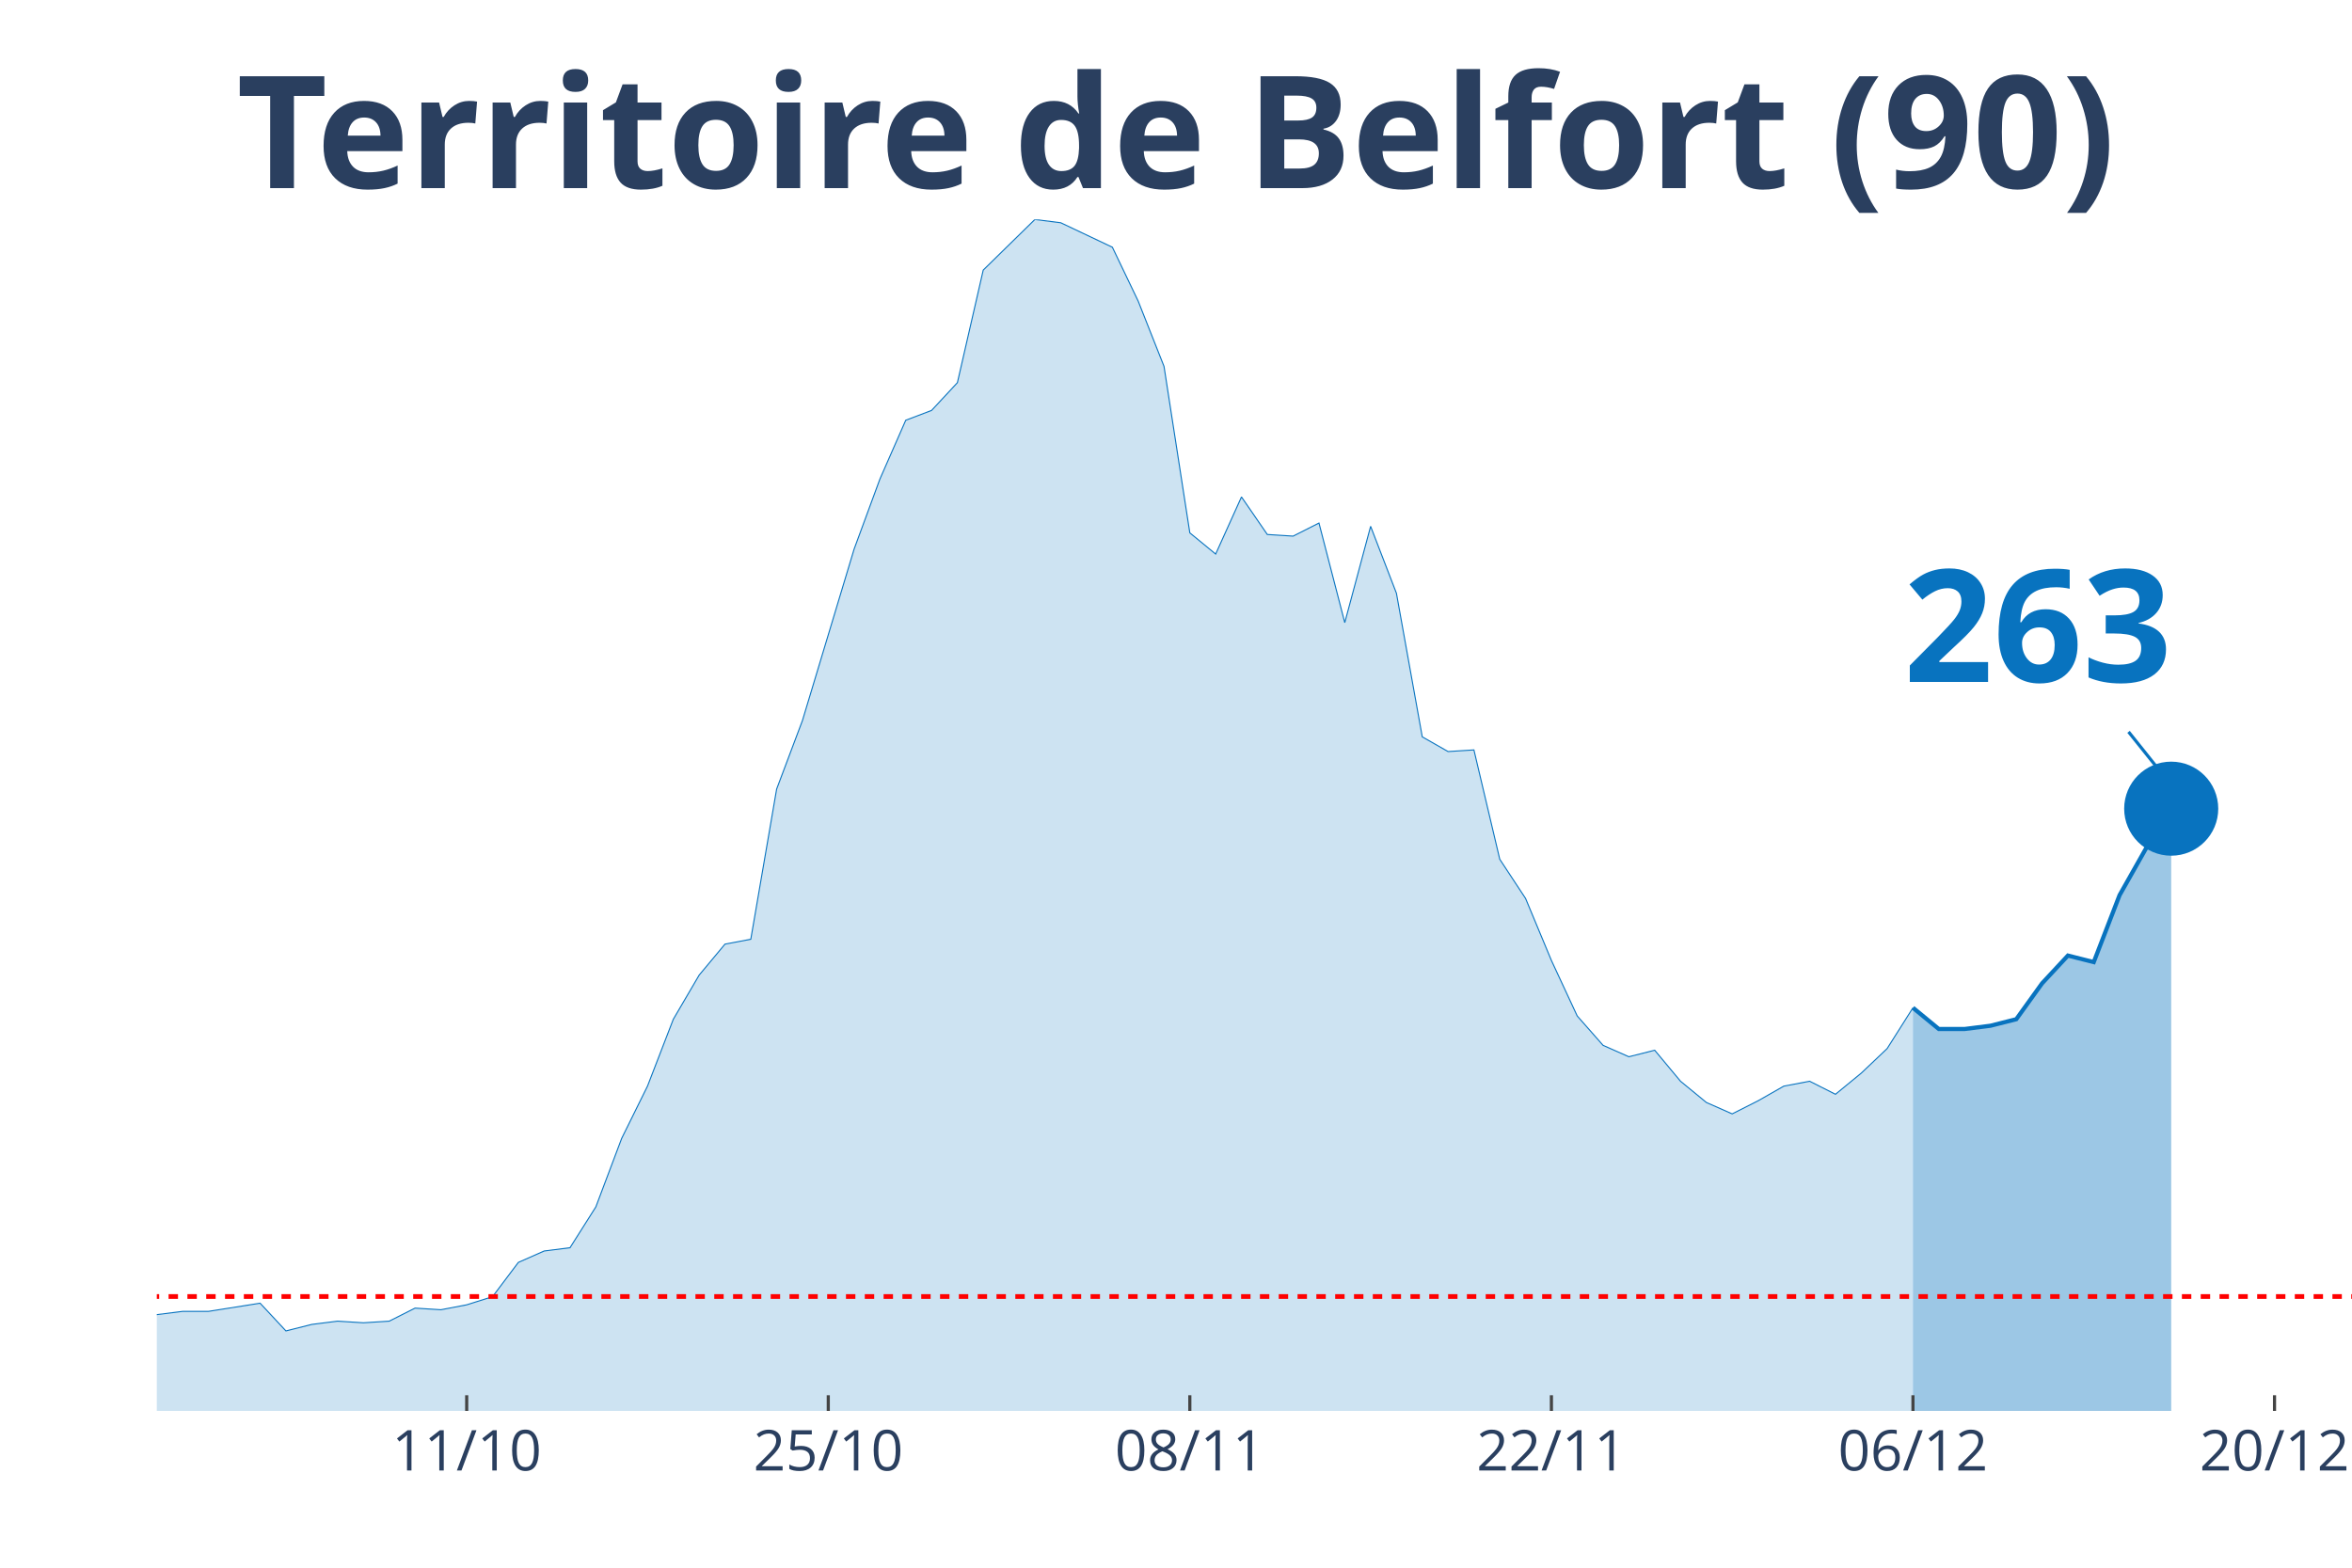
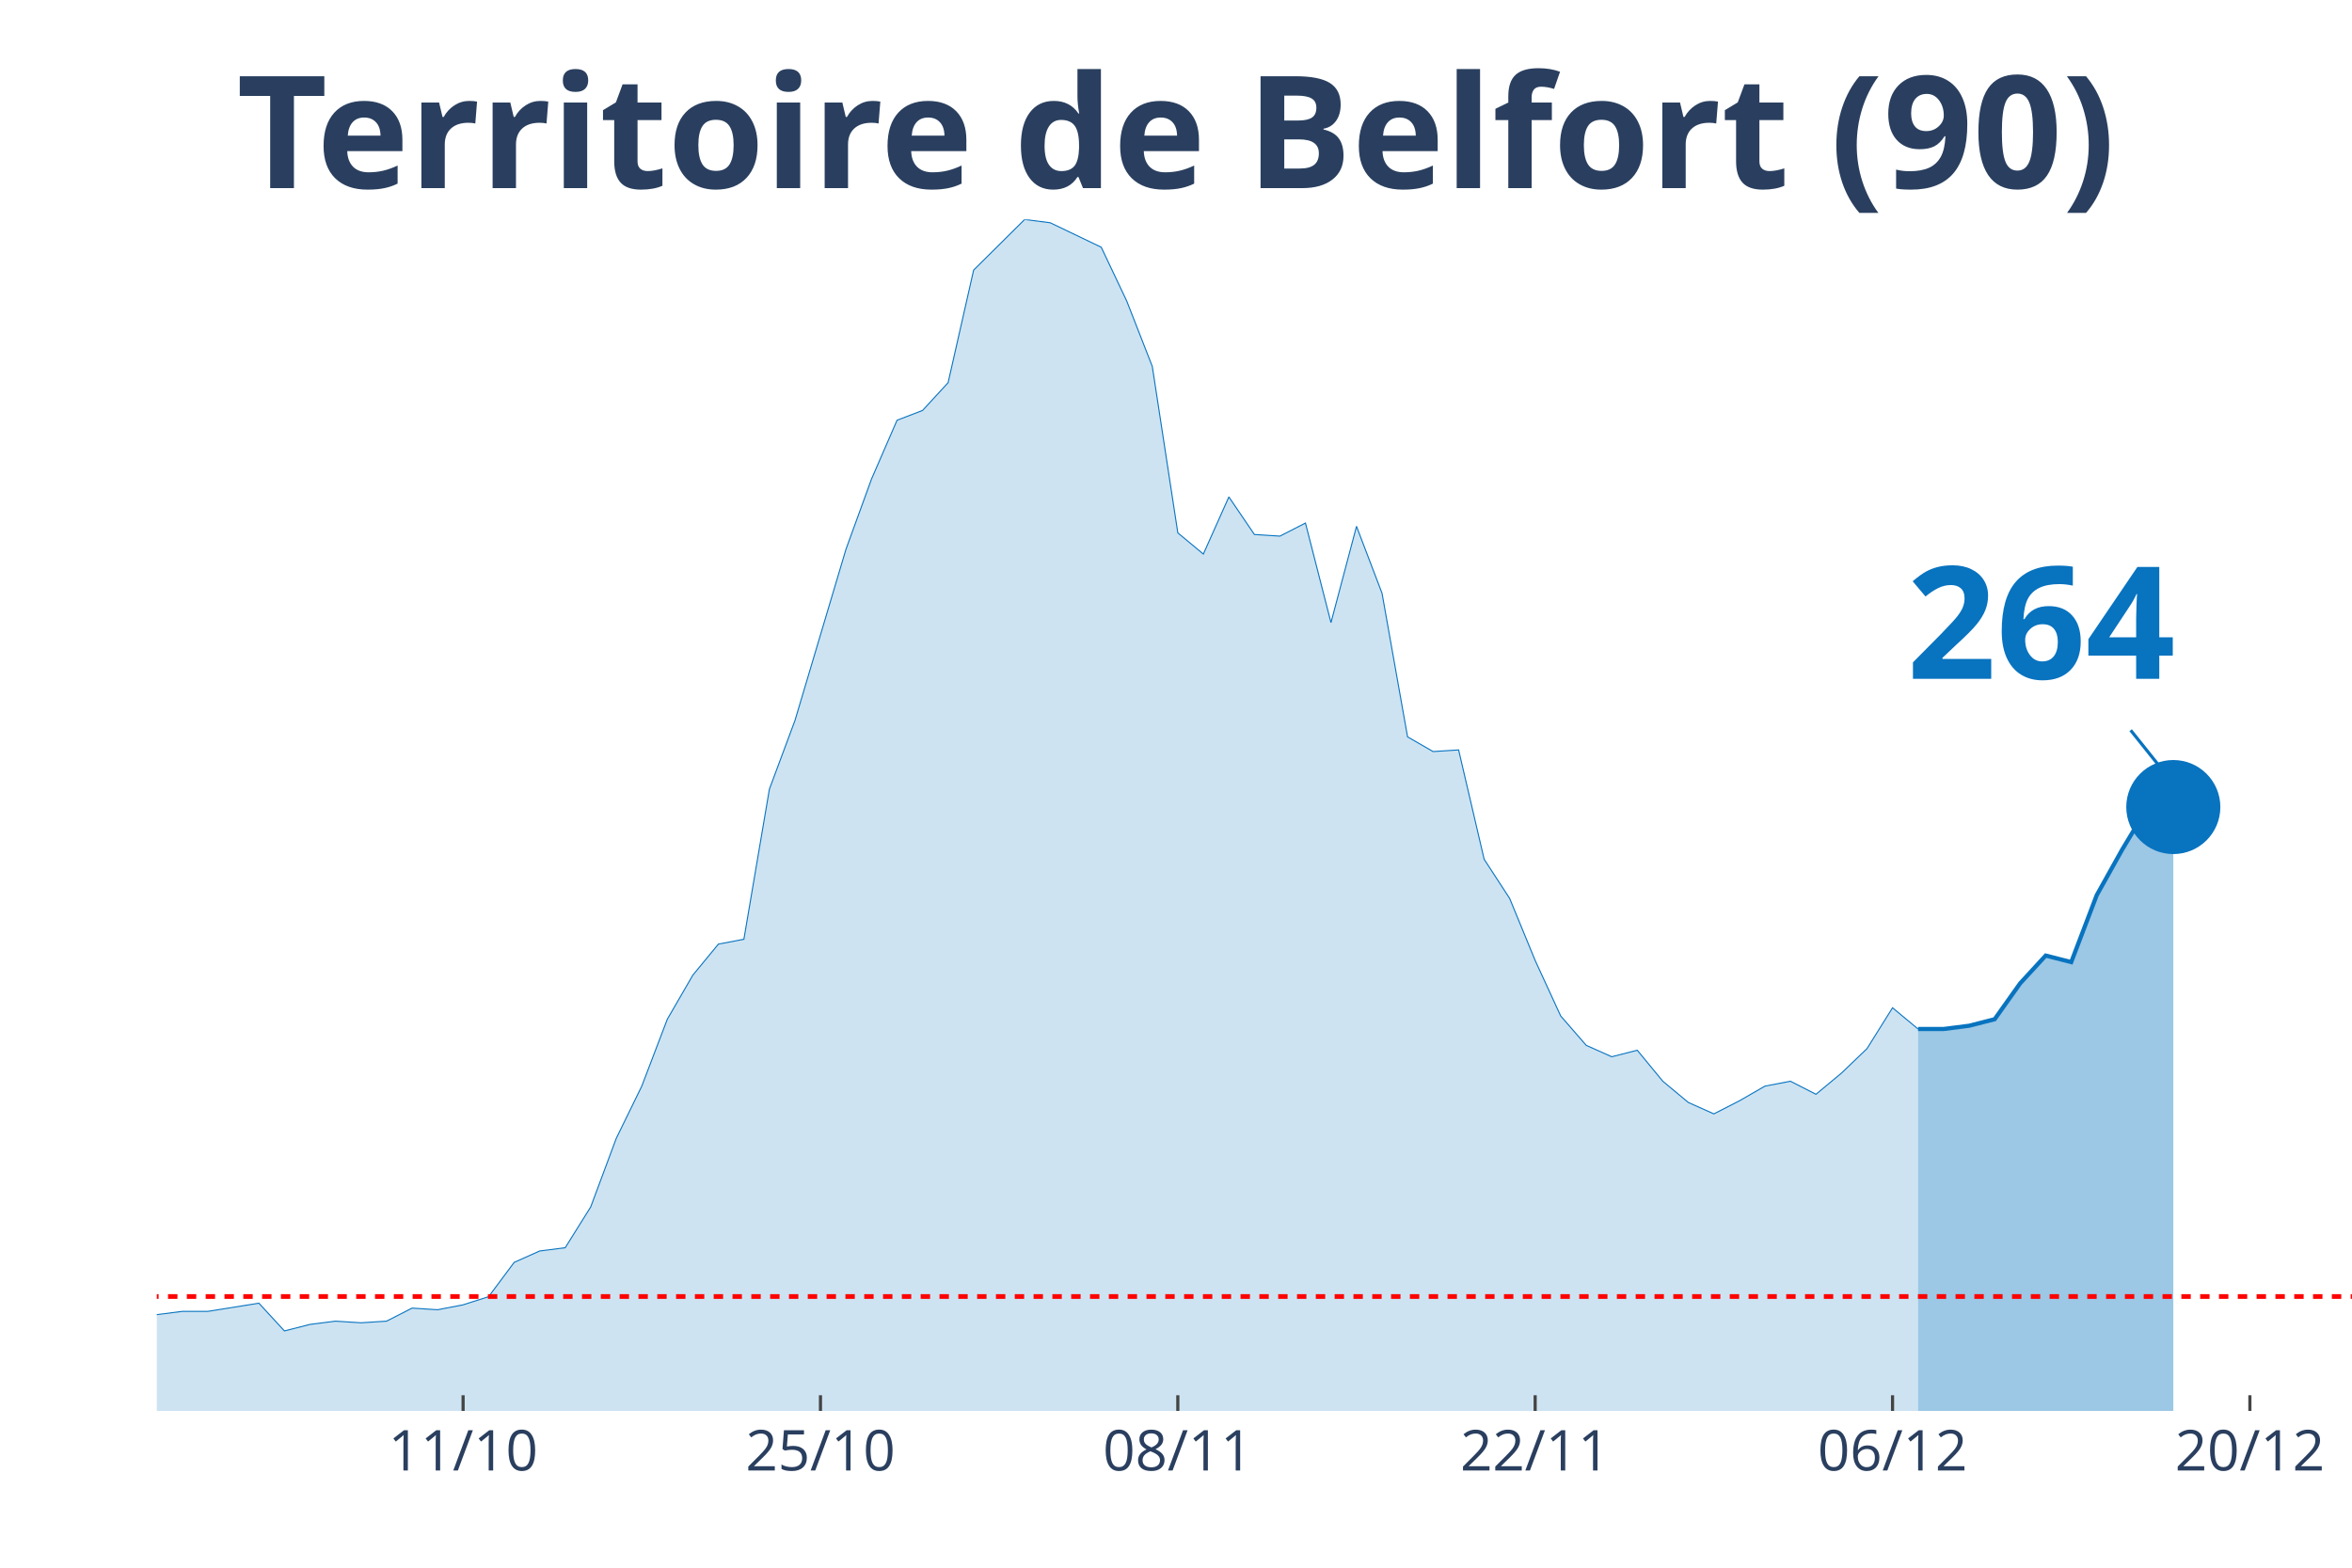
<svg xmlns="http://www.w3.org/2000/svg" class="main-svg" width="1125" height="750" style="" viewBox="0 0 750 500">
  <rect x="0" y="0" width="750" height="500" style="fill: rgb(0, 0, 0); fill-opacity: 0;" />
-   <defs id="defs-66399c">
+   <defs id="defs-16ad64">
    <g class="clips">
-       <clipPath id="clip66399cxyplot" class="plotclip">
+       <clipPath id="clip16ad64xyplot" class="plotclip">
        <rect width="700" height="380" />
      </clipPath>
-       <clipPath class="axesclip" id="clip66399cx">
+       <clipPath class="axesclip" id="clip16ad64x">
        <rect x="50" y="0" width="700" height="500" />
      </clipPath>
-       <clipPath class="axesclip" id="clip66399cy">
+       <clipPath class="axesclip" id="clip16ad64y">
        <rect x="0" y="70" width="750" height="380" />
      </clipPath>
-       <clipPath class="axesclip" id="clip66399cxy">
+       <clipPath class="axesclip" id="clip16ad64xy">
        <rect x="50" y="70" width="700" height="380" />
      </clipPath>
    </g>
    <g class="gradients" />
  </defs>
  <g class="bglayer">
    <rect class="bg" x="50" y="70" width="700" height="380" style="fill: rgb(0, 0, 0); fill-opacity: 0; stroke-width: 0;" />
  </g>
  <g class="layer-below">
    <g class="imagelayer" />
    <g class="shapelayer" />
  </g>
  <g class="cartesianlayer">
    <g class="subplot xy">
      <g class="layer-subplot">
        <g class="shapelayer" />
        <g class="imagelayer" />
      </g>
      <g class="gridlayer">
        <g class="x">
-           <path class="xgrid crisp" transform="translate(148.82,0)" d="M0,70v380" style="stroke: rgb(255, 255, 255); stroke-opacity: 1; stroke-width: 1px;" />
-           <path class="xgrid crisp" transform="translate(264.12,0)" d="M0,70v380" style="stroke: rgb(255, 255, 255); stroke-opacity: 1; stroke-width: 1px;" />
-           <path class="xgrid crisp" transform="translate(379.41,0)" d="M0,70v380" style="stroke: rgb(255, 255, 255); stroke-opacity: 1; stroke-width: 1px;" />
-           <path class="xgrid crisp" transform="translate(494.71,0)" d="M0,70v380" style="stroke: rgb(255, 255, 255); stroke-opacity: 1; stroke-width: 1px;" />
-           <path class="xgrid crisp" transform="translate(610,0)" d="M0,70v380" style="stroke: rgb(255, 255, 255); stroke-opacity: 1; stroke-width: 1px;" />
-           <path class="xgrid crisp" transform="translate(725.29,0)" d="M0,70v380" style="stroke: rgb(255, 255, 255); stroke-opacity: 1; stroke-width: 1px;" />
+           <path class="xgrid crisp" transform="translate(147.67,0)" d="M0,70v380" style="stroke: rgb(255, 255, 255); stroke-opacity: 1; stroke-width: 1px;" />
+           <path class="xgrid crisp" transform="translate(261.63,0)" d="M0,70v380" style="stroke: rgb(255, 255, 255); stroke-opacity: 1; stroke-width: 1px;" />
+           <path class="xgrid crisp" transform="translate(375.58,0)" d="M0,70v380" style="stroke: rgb(255, 255, 255); stroke-opacity: 1; stroke-width: 1px;" />
+           <path class="xgrid crisp" transform="translate(489.53,0)" d="M0,70v380" style="stroke: rgb(255, 255, 255); stroke-opacity: 1; stroke-width: 1px;" />
+           <path class="xgrid crisp" transform="translate(603.49,0)" d="M0,70v380" style="stroke: rgb(255, 255, 255); stroke-opacity: 1; stroke-width: 1px;" />
+           <path class="xgrid crisp" transform="translate(717.44,0)" d="M0,70v380" style="stroke: rgb(255, 255, 255); stroke-opacity: 1; stroke-width: 1px;" />
        </g>
        <g class="y" />
      </g>
      <g class="zerolinelayer" />
      <path class="xlines-below" />
      <path class="ylines-below" />
      <g class="overlines-below" />
      <g class="xaxislayer-below" />
      <g class="yaxislayer-below" />
      <g class="overaxes-below" />
-       <g class="plot" transform="translate(50, 70)" clip-path="url('#clip66399cxyplot')">
+       <g class="plot" transform="translate(50, 70)" clip-path="url('#clip16ad64xyplot')">
        <g class="scatterlayer mlayer">
-           <g class="trace scatter trace3883dd" style="stroke-miterlimit: 2;">
+           <g class="trace scatter tracea5d7b7" style="stroke-miterlimit: 2;">
            <g class="fills">
              <g>
-                 <path class="js-fill" d="M560,380L-1120,380L-1120,373.23L-1070.59,375.32L-1062.35,377.4L-568.24,378.96L-560,378.96L-527.06,378.96L-518.82,377.4L-271.76,363.34L-263.53,361.26L-222.35,360.74L-214.12,359.7L-189.41,356.05L-181.18,349.29L-172.94,339.4L-164.71,341.48L-156.47,343.04L-148.24,339.4L-140,335.75L-131.76,337.32L-123.53,340.44L-115.29,346.16L-98.82,345.12L-90.59,350.85L-82.35,353.97L-74.12,353.97L-65.88,355.01L-57.65,358.14L-41.18,358.14L-32.94,358.66L-24.71,359.18L-16.47,349.81L-8.24,350.85L0,349.29L8.24,348.25L16.47,348.25L32.94,345.64L41.18,354.49L49.41,352.41L57.65,351.37L65.88,351.89L74.12,351.37L82.35,347.21L90.59,347.73L98.82,346.16L107.06,343.56L115.29,332.63L123.53,328.99L131.76,327.95L140,314.93L148.24,293.07L156.47,276.41L164.71,255.07L172.94,241.01L181.18,231.12L189.41,229.56L197.65,181.67L205.88,159.81L222.35,105.15L230.59,82.77L238.82,64.03L247.06,60.9L255.29,52.05L263.53,16.14L280,0L288.24,1.04L304.71,8.85L312.94,26.03L321.18,46.85L329.41,99.95L337.65,106.71L345.88,88.49L354.12,100.47L362.35,100.99L370.59,96.82L378.82,128.58L387.06,97.86L395.29,119.21L403.53,165.01L411.76,169.7L420,169.18L428.24,204.05L436.47,216.55L444.71,236.33L452.94,254.03L461.18,263.4L469.41,267.04L477.65,264.96L485.88,274.85L494.12,281.62L502.35,285.26L510.59,281.1L518.82,276.41L527.06,274.85L535.29,279.01L543.53,272.25L551.76,264.44L560,251.42" style="fill: rgb(8, 115, 191); fill-opacity: 0.2; stroke-width: 0;" />
+                 <path class="js-fill" d="M561.63,380L-1106.98,380L-1106.98,373.23L-1058.14,375.32L-1050,377.4L-569.77,378.96L-561.63,378.96L-472.09,374.27L-463.95,374.79L-390.7,370.63L-382.56,369.07L-358.14,366.47L-350,365.95L-317.44,363.34L-309.3,365.42L-293.02,362.82L-284.88,361.78L-260.47,361.26L-252.33,360.74L-211.63,359.7L-203.49,359.18L-187.21,356.05L-179.07,349.29L-170.93,339.4L-162.79,341.48L-154.65,343.04L-146.51,339.4L-138.37,335.75L-130.23,337.32L-122.09,340.44L-113.95,346.16L-97.67,345.12L-89.53,350.85L-81.4,353.97L-73.26,353.97L-65.12,355.01L-56.98,358.14L-40.7,358.14L-32.56,358.66L-24.42,359.18L-16.28,349.81L-8.14,350.85L0,349.29L8.14,348.25L16.28,348.25L32.56,345.64L40.7,354.49L48.84,352.41L56.98,351.37L65.12,351.89L73.26,351.37L81.4,347.21L89.53,347.73L97.67,346.16L105.81,343.56L113.95,332.63L122.09,328.99L130.23,327.95L138.37,314.93L146.51,293.07L154.65,276.41L162.79,255.07L170.93,241.01L179.07,231.12L187.21,229.56L195.35,181.67L203.49,159.81L219.77,105.15L227.91,82.77L236.05,64.03L244.19,60.9L252.33,52.05L260.47,16.14L276.74,0L284.88,1.04L301.16,8.85L309.3,26.03L317.44,46.85L325.58,99.95L333.72,106.71L341.86,88.49L350,100.47L358.14,100.99L366.28,96.82L374.42,128.58L382.56,97.86L390.7,119.21L398.84,165.01L406.98,169.7L415.12,169.18L423.26,204.05L431.4,216.55L439.53,236.33L447.67,254.03L455.81,263.4L463.95,267.04L472.09,264.96L480.23,274.85L488.37,281.62L496.51,285.26L504.65,281.1L512.79,276.41L520.93,274.85L529.07,279.01L537.21,272.25L545.35,264.44L553.49,251.42L561.63,258.19" style="fill: rgb(8, 115, 191); fill-opacity: 0.2; stroke-width: 0;" />
              </g>
            </g>
            <g class="errorbars" />
            <g class="lines">
-               <path class="js-line" d="M-1120,373.23L-1070.59,375.32L-1062.35,377.4L-568.24,378.96L-560,378.96L-527.06,378.96L-518.82,377.4L-271.76,363.34L-263.53,361.26L-222.35,360.74L-214.12,359.7L-189.41,356.05L-181.18,349.29L-172.94,339.4L-164.71,341.48L-156.47,343.04L-148.24,339.4L-140,335.75L-131.76,337.32L-123.53,340.44L-115.29,346.16L-98.82,345.12L-90.59,350.85L-82.35,353.97L-74.12,353.97L-65.88,355.01L-57.65,358.14L-41.18,358.14L-32.94,358.66L-24.71,359.18L-16.47,349.81L-8.24,350.85L0,349.29L8.24,348.25L16.47,348.25L32.94,345.64L41.18,354.49L49.41,352.41L57.65,351.37L65.88,351.89L74.12,351.37L82.35,347.21L90.59,347.73L98.82,346.16L107.06,343.56L115.29,332.63L123.53,328.99L131.76,327.95L140,314.93L148.24,293.07L156.47,276.41L164.71,255.07L172.94,241.01L181.18,231.12L189.41,229.56L197.65,181.67L205.88,159.81L222.35,105.15L230.59,82.77L238.82,64.03L247.06,60.9L255.29,52.05L263.53,16.14L280,0L288.24,1.04L304.71,8.85L312.94,26.03L321.18,46.85L329.41,99.95L337.65,106.71L345.88,88.49L354.12,100.47L362.35,100.99L370.59,96.82L378.82,128.58L387.06,97.86L395.29,119.21L403.53,165.01L411.76,169.7L420,169.18L428.24,204.05L436.47,216.55L444.71,236.33L452.94,254.03L461.18,263.4L469.41,267.04L477.65,264.96L485.88,274.85L494.12,281.62L502.35,285.26L510.59,281.1L518.82,276.41L527.06,274.85L535.29,279.01L543.53,272.25L551.76,264.44L560,251.42" style="vector-effect: non-scaling-stroke; fill: none; stroke: rgb(8, 115, 191); stroke-opacity: 1; stroke-width: 0.5px; opacity: 1;" />
+               <path class="js-line" d="M-1106.98,373.23L-1058.14,375.32L-1050,377.4L-569.77,378.96L-561.63,378.96L-472.09,374.27L-463.95,374.79L-390.7,370.63L-382.56,369.07L-358.14,366.47L-350,365.95L-317.44,363.34L-309.3,365.42L-293.02,362.82L-284.88,361.78L-260.47,361.26L-252.33,360.74L-211.63,359.7L-203.49,359.18L-187.21,356.05L-179.07,349.29L-170.93,339.4L-162.79,341.48L-154.65,343.04L-146.51,339.4L-138.37,335.75L-130.23,337.32L-122.09,340.44L-113.95,346.16L-97.67,345.12L-89.53,350.85L-81.4,353.97L-73.26,353.97L-65.12,355.01L-56.98,358.14L-40.7,358.14L-32.56,358.66L-24.42,359.18L-16.28,349.81L-8.14,350.85L0,349.29L8.14,348.25L16.28,348.25L32.56,345.64L40.7,354.49L48.84,352.41L56.98,351.37L65.12,351.89L73.26,351.37L81.4,347.21L89.53,347.73L97.67,346.16L105.81,343.56L113.95,332.63L122.09,328.99L130.23,327.95L138.37,314.93L146.51,293.07L154.65,276.41L162.79,255.07L170.93,241.01L179.07,231.12L187.21,229.56L195.35,181.67L203.49,159.81L219.77,105.15L227.91,82.77L236.05,64.03L244.19,60.9L252.33,52.05L260.47,16.14L276.74,0L284.88,1.04L301.16,8.85L309.3,26.03L317.44,46.85L325.58,99.95L333.72,106.71L341.86,88.49L350,100.47L358.14,100.99L366.28,96.82L374.42,128.58L382.56,97.86L390.7,119.21L398.84,165.01L406.98,169.7L415.12,169.18L423.26,204.05L431.4,216.55L439.53,236.33L447.67,254.03L455.81,263.4L463.95,267.04L472.09,264.96L480.23,274.85L488.37,281.62L496.51,285.26L504.65,281.1L512.79,276.41L520.93,274.85L529.07,279.01L537.21,272.25L545.35,264.44L553.49,251.42L561.63,258.19" style="vector-effect: non-scaling-stroke; fill: none; stroke: rgb(8, 115, 191); stroke-opacity: 1; stroke-width: 0.5px; opacity: 1;" />
            </g>
            <g class="points" />
            <g class="text" />
          </g>
-           <g class="trace scatter trace1f383a" style="stroke-miterlimit: 2;">
+           <g class="trace scatter trace5bb505" style="stroke-miterlimit: 2;">
            <g class="fills">
              <g>
-                 <path class="js-fill" d="M642.35,380L560,380L560,251.42L568.24,258.19L576.47,258.19L584.71,257.15L592.94,255.07L601.18,243.62L609.41,234.77L617.65,236.85L625.88,215.51L634.12,200.93L642.35,187.92" style="fill: rgb(8, 115, 191); fill-opacity: 0.4; stroke-width: 0;" />
+                 <path class="js-fill" d="M643.02,380L561.63,380L561.63,258.19L569.77,258.19L577.91,257.15L586.05,255.07L594.19,243.62L602.33,234.77L610.47,236.85L618.6,215.51L626.74,200.93L634.88,187.4L643.02,187.4" style="fill: rgb(8, 115, 191); fill-opacity: 0.4; stroke-width: 0;" />
              </g>
            </g>
            <g class="errorbars" />
            <g class="lines">
-               <path class="js-line" d="M560,251.42L568.24,258.19L576.47,258.19L584.71,257.15L592.94,255.07L601.18,243.62L609.41,234.77L617.65,236.85L625.88,215.51L634.12,200.93L642.35,187.92" style="vector-effect: non-scaling-stroke; fill: none; stroke: rgb(8, 115, 191); stroke-opacity: 1; stroke-width: 2px; opacity: 1;" />
+               <path class="js-line" d="M561.63,258.19L569.77,258.19L577.91,257.15L586.05,255.07L594.19,243.62L602.33,234.77L610.47,236.85L618.6,215.51L626.74,200.93L634.88,187.4L643.02,187.4" style="vector-effect: non-scaling-stroke; fill: none; stroke: rgb(8, 115, 191); stroke-opacity: 1; stroke-width: 2px; opacity: 1;" />
            </g>
            <g class="points" />
            <g class="text" />
          </g>
-           <g class="trace scatter trace84f8e8" style="stroke-miterlimit: 2; opacity: 1;">
+           <g class="trace scatter traced33b90" style="stroke-miterlimit: 2; opacity: 1;">
            <g class="fills" />
            <g class="errorbars" />
            <g class="lines" />
            <g class="points">
-               <path class="point" transform="translate(642.35,187.92)" d="M15,0A15,15 0 1,1 0,-15A15,15 0 0,1 15,0Z" style="opacity: 1; stroke-width: 0px; fill: rgb(8, 115, 191); fill-opacity: 1;" />
+               <path class="point" transform="translate(643.02,187.4)" d="M15,0A15,15 0 1,1 0,-15A15,15 0 0,1 15,0Z" style="opacity: 1; stroke-width: 0px; fill: rgb(8, 115, 191); fill-opacity: 1;" />
            </g>
            <g class="text" />
          </g>
        </g>
      </g>
      <g class="overplot" />
      <path class="xlines-above crisp" style="fill: none; stroke-width: 1px; stroke: rgb(0, 0, 0); stroke-opacity: 0;" d="" />
      <path class="ylines-above crisp" style="fill: none;" d="M0,0" />
      <g class="overlines-above" />
      <g class="xaxislayer-above">
-         <path class="xtick ticks crisp" d="M0,450v-5" transform="translate(148.82,0)" style="stroke: rgb(68, 68, 68); stroke-opacity: 1; stroke-width: 1px;" />
-         <path class="xtick ticks crisp" d="M0,450v-5" transform="translate(264.12,0)" style="stroke: rgb(68, 68, 68); stroke-opacity: 1; stroke-width: 1px;" />
-         <path class="xtick ticks crisp" d="M0,450v-5" transform="translate(379.41,0)" style="stroke: rgb(68, 68, 68); stroke-opacity: 1; stroke-width: 1px;" />
-         <path class="xtick ticks crisp" d="M0,450v-5" transform="translate(494.71,0)" style="stroke: rgb(68, 68, 68); stroke-opacity: 1; stroke-width: 1px;" />
-         <path class="xtick ticks crisp" d="M0,450v-5" transform="translate(610,0)" style="stroke: rgb(68, 68, 68); stroke-opacity: 1; stroke-width: 1px;" />
-         <path class="xtick ticks crisp" d="M0,450v-5" transform="translate(725.29,0)" style="stroke: rgb(68, 68, 68); stroke-opacity: 1; stroke-width: 1px;" />
+         <path class="xtick ticks crisp" d="M0,450v-5" transform="translate(147.67,0)" style="stroke: rgb(68, 68, 68); stroke-opacity: 1; stroke-width: 1px;" />
+         <path class="xtick ticks crisp" d="M0,450v-5" transform="translate(261.63,0)" style="stroke: rgb(68, 68, 68); stroke-opacity: 1; stroke-width: 1px;" />
+         <path class="xtick ticks crisp" d="M0,450v-5" transform="translate(375.58,0)" style="stroke: rgb(68, 68, 68); stroke-opacity: 1; stroke-width: 1px;" />
+         <path class="xtick ticks crisp" d="M0,450v-5" transform="translate(489.53,0)" style="stroke: rgb(68, 68, 68); stroke-opacity: 1; stroke-width: 1px;" />
+         <path class="xtick ticks crisp" d="M0,450v-5" transform="translate(603.49,0)" style="stroke: rgb(68, 68, 68); stroke-opacity: 1; stroke-width: 1px;" />
+         <path class="xtick ticks crisp" d="M0,450v-5" transform="translate(717.44,0)" style="stroke: rgb(68, 68, 68); stroke-opacity: 1; stroke-width: 1px;" />
        <g class="xtick">
-           <text text-anchor="middle" x="0" y="469" transform="translate(148.82,0)" style="font-family: 'Open Sans', verdana, arial, sans-serif; font-size: 18px; fill: rgb(42, 63, 95); fill-opacity: 1; white-space: pre;">11/10</text>
+           <text text-anchor="middle" x="0" y="469" transform="translate(147.67,0)" style="font-family: 'Open Sans', verdana, arial, sans-serif; font-size: 18px; fill: rgb(42, 63, 95); fill-opacity: 1; white-space: pre;">11/10</text>
        </g>
        <g class="xtick">
-           <text text-anchor="middle" x="0" y="469" transform="translate(264.12,0)" style="font-family: 'Open Sans', verdana, arial, sans-serif; font-size: 18px; fill: rgb(42, 63, 95); fill-opacity: 1; white-space: pre;">25/10</text>
+           <text text-anchor="middle" x="0" y="469" transform="translate(261.63,0)" style="font-family: 'Open Sans', verdana, arial, sans-serif; font-size: 18px; fill: rgb(42, 63, 95); fill-opacity: 1; white-space: pre;">25/10</text>
        </g>
        <g class="xtick">
-           <text text-anchor="middle" x="0" y="469" transform="translate(379.41,0)" style="font-family: 'Open Sans', verdana, arial, sans-serif; font-size: 18px; fill: rgb(42, 63, 95); fill-opacity: 1; white-space: pre;">08/11</text>
+           <text text-anchor="middle" x="0" y="469" transform="translate(375.58,0)" style="font-family: 'Open Sans', verdana, arial, sans-serif; font-size: 18px; fill: rgb(42, 63, 95); fill-opacity: 1; white-space: pre;">08/11</text>
        </g>
        <g class="xtick">
-           <text text-anchor="middle" x="0" y="469" transform="translate(494.71,0)" style="font-family: 'Open Sans', verdana, arial, sans-serif; font-size: 18px; fill: rgb(42, 63, 95); fill-opacity: 1; white-space: pre;">22/11</text>
+           <text text-anchor="middle" x="0" y="469" transform="translate(489.53,0)" style="font-family: 'Open Sans', verdana, arial, sans-serif; font-size: 18px; fill: rgb(42, 63, 95); fill-opacity: 1; white-space: pre;">22/11</text>
        </g>
        <g class="xtick">
-           <text text-anchor="middle" x="0" y="469" transform="translate(610,0)" style="font-family: 'Open Sans', verdana, arial, sans-serif; font-size: 18px; fill: rgb(42, 63, 95); fill-opacity: 1; white-space: pre;">06/12</text>
+           <text text-anchor="middle" x="0" y="469" transform="translate(603.49,0)" style="font-family: 'Open Sans', verdana, arial, sans-serif; font-size: 18px; fill: rgb(42, 63, 95); fill-opacity: 1; white-space: pre;">06/12</text>
        </g>
        <g class="xtick">
-           <text text-anchor="middle" x="0" y="469" transform="translate(725.29,0)" style="font-family: 'Open Sans', verdana, arial, sans-serif; font-size: 18px; fill: rgb(42, 63, 95); fill-opacity: 1; white-space: pre;">20/12</text>
+           <text text-anchor="middle" x="0" y="469" transform="translate(717.44,0)" style="font-family: 'Open Sans', verdana, arial, sans-serif; font-size: 18px; fill: rgb(42, 63, 95); fill-opacity: 1; white-space: pre;">20/12</text>
        </g>
      </g>
      <g class="yaxislayer-above" />
      <g class="overaxes-above" />
    </g>
  </g>
  <g class="polarlayer" />
  <g class="ternarylayer" />
  <g class="geolayer" />
  <g class="funnelarealayer" />
  <g class="pielayer" />
  <g class="treemaplayer" />
  <g class="sunburstlayer" />
  <g class="glimages" />
-   <defs id="topdefs-66399c">
+   <defs id="topdefs-16ad64">
    <g class="clips" />
  </defs>
  <g class="layer-above">
    <g class="imagelayer" />
    <g class="shapelayer">
-       <path data-index="0" fill-rule="evenodd" d="M-4578.24,413.52L1441.76,413.52" clip-path="url('#clip66399cxy')" style="opacity: 1; stroke: rgb(255, 0, 0); stroke-opacity: 1; fill: rgb(0, 0, 0); fill-opacity: 0; stroke-dasharray: 3px, 3px; stroke-width: 1.5px;" />
+       <path data-index="0" fill-rule="evenodd" d="M-4524.42,413.52L1425.58,413.52" clip-path="url('#clip16ad64xy')" style="opacity: 1; stroke: rgb(255, 0, 0); stroke-opacity: 1; fill: rgb(0, 0, 0); fill-opacity: 0; stroke-dasharray: 3px, 3px; stroke-width: 1.5px;" />
    </g>
  </g>
  <g class="infolayer">
    <g class="g-gtitle">
      <text class="gtitle" x="375" y="25" text-anchor="middle" dy="0.7em" style="font-family: 'Open Sans', verdana, arial, sans-serif; font-size: 50px; fill: rgb(42, 63, 95); opacity: 1; font-weight: normal; white-space: pre;">
        <tspan style="font-weight:bold">Territoire de Belfort (90)</tspan>
      </text>
    </g>
    <g class="g-xtitle" />
    <g class="annotation" data-index="0" style="opacity: 1;">
-       <g class="annotation-text-g" transform="rotate(0,650.35,197.92)">
-         <g class="cursor-pointer" transform="translate(592, 162)">
+       <g class="annotation-text-g" transform="rotate(0,651.02,197.4)">
+         <g class="cursor-pointer" transform="translate(593, 161)">
          <rect class="bg" x="0.5" y="0.5" width="115" height="71" style="stroke-width: 1px; stroke: rgb(0, 0, 0); stroke-opacity: 0; fill: rgb(255, 255, 255); fill-opacity: 0.6;" />
          <text class="annotation-text" text-anchor="middle" x="57.812" y="55.5" style="font-family: 'Open Sans', verdana, arial, sans-serif; font-size: 50px; fill: rgb(8, 115, 191); fill-opacity: 1; white-space: pre;">
-             <tspan style="font-weight:bold">263 </tspan>
+             <tspan style="font-weight:bold">264 </tspan>
          </text>
        </g>
      </g>
      <g class="annotation-arrow-g" style="opacity: 1;">
-         <path d="M678.75,233.42L690.35,247.92" style="stroke-width: 1px; stroke: rgb(8, 115, 191); stroke-opacity: 1; stroke-dasharray: 0px, 0px, 18.569px, 18.569px;" />
+         <path d="M679.42,232.9L691.02,247.4" style="stroke-width: 1px; stroke: rgb(8, 115, 191); stroke-opacity: 1; stroke-dasharray: 0px, 0px, 18.569px, 18.569px;" />
      </g>
    </g>
  </g>
</svg>
